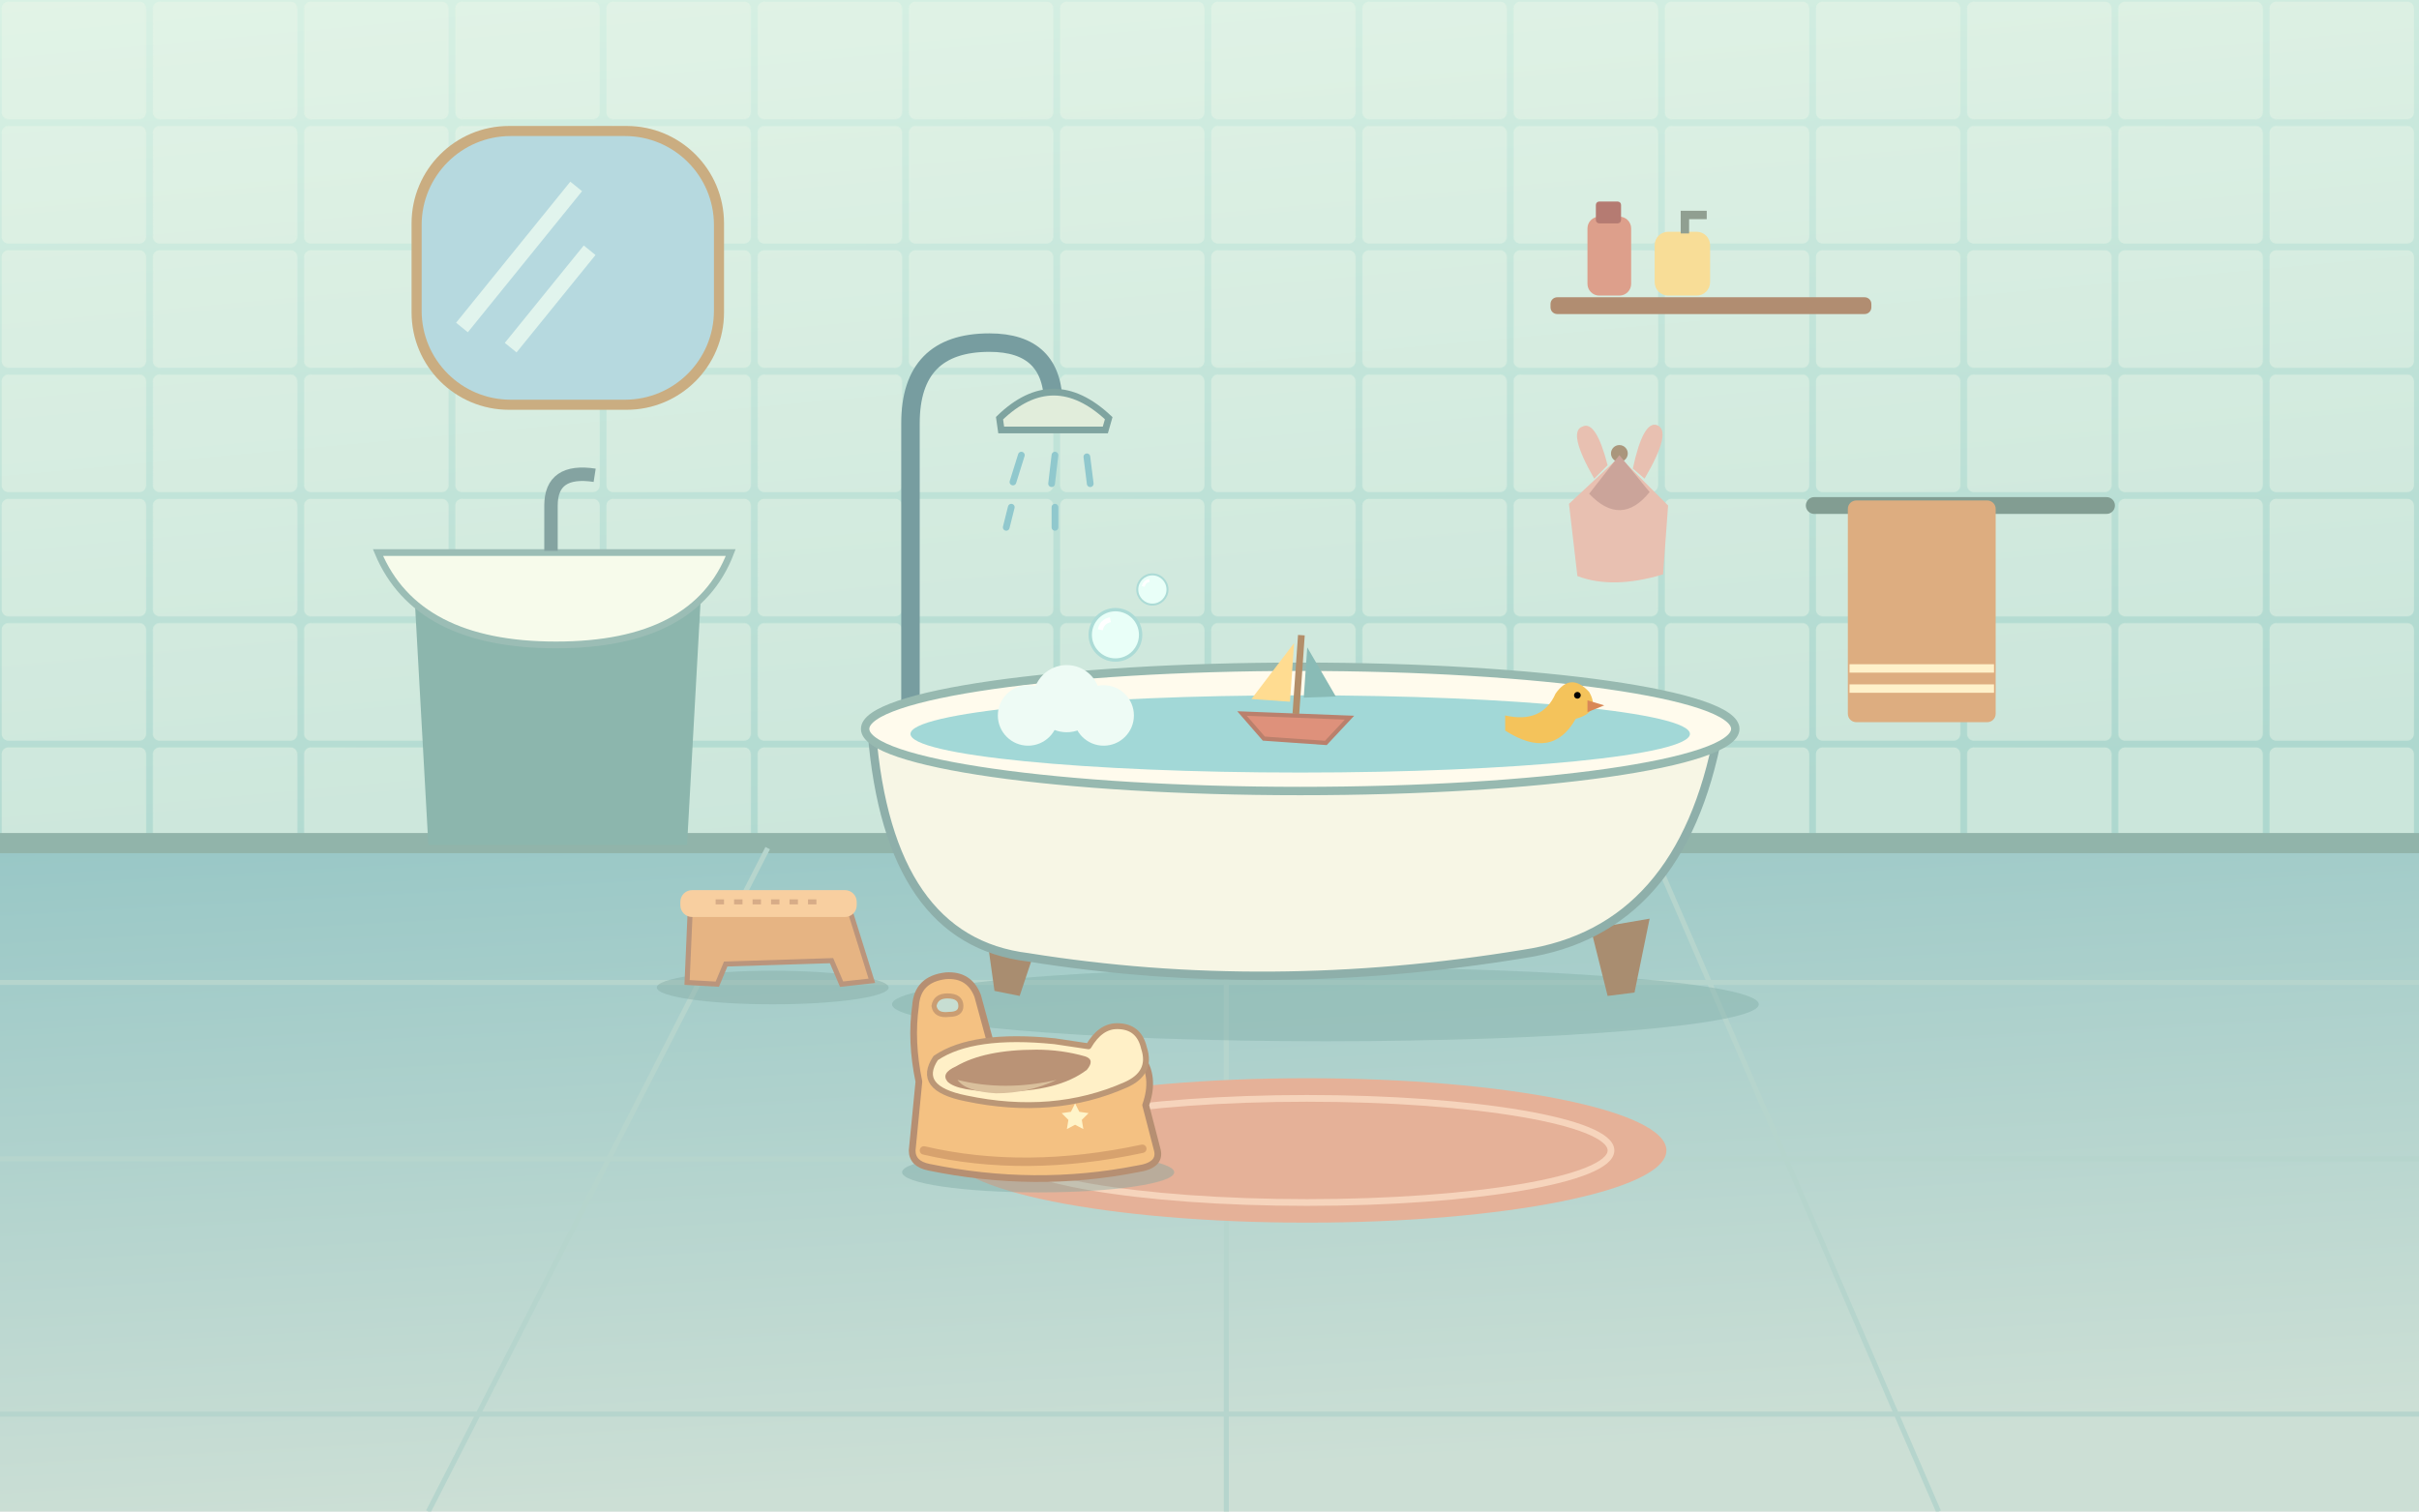
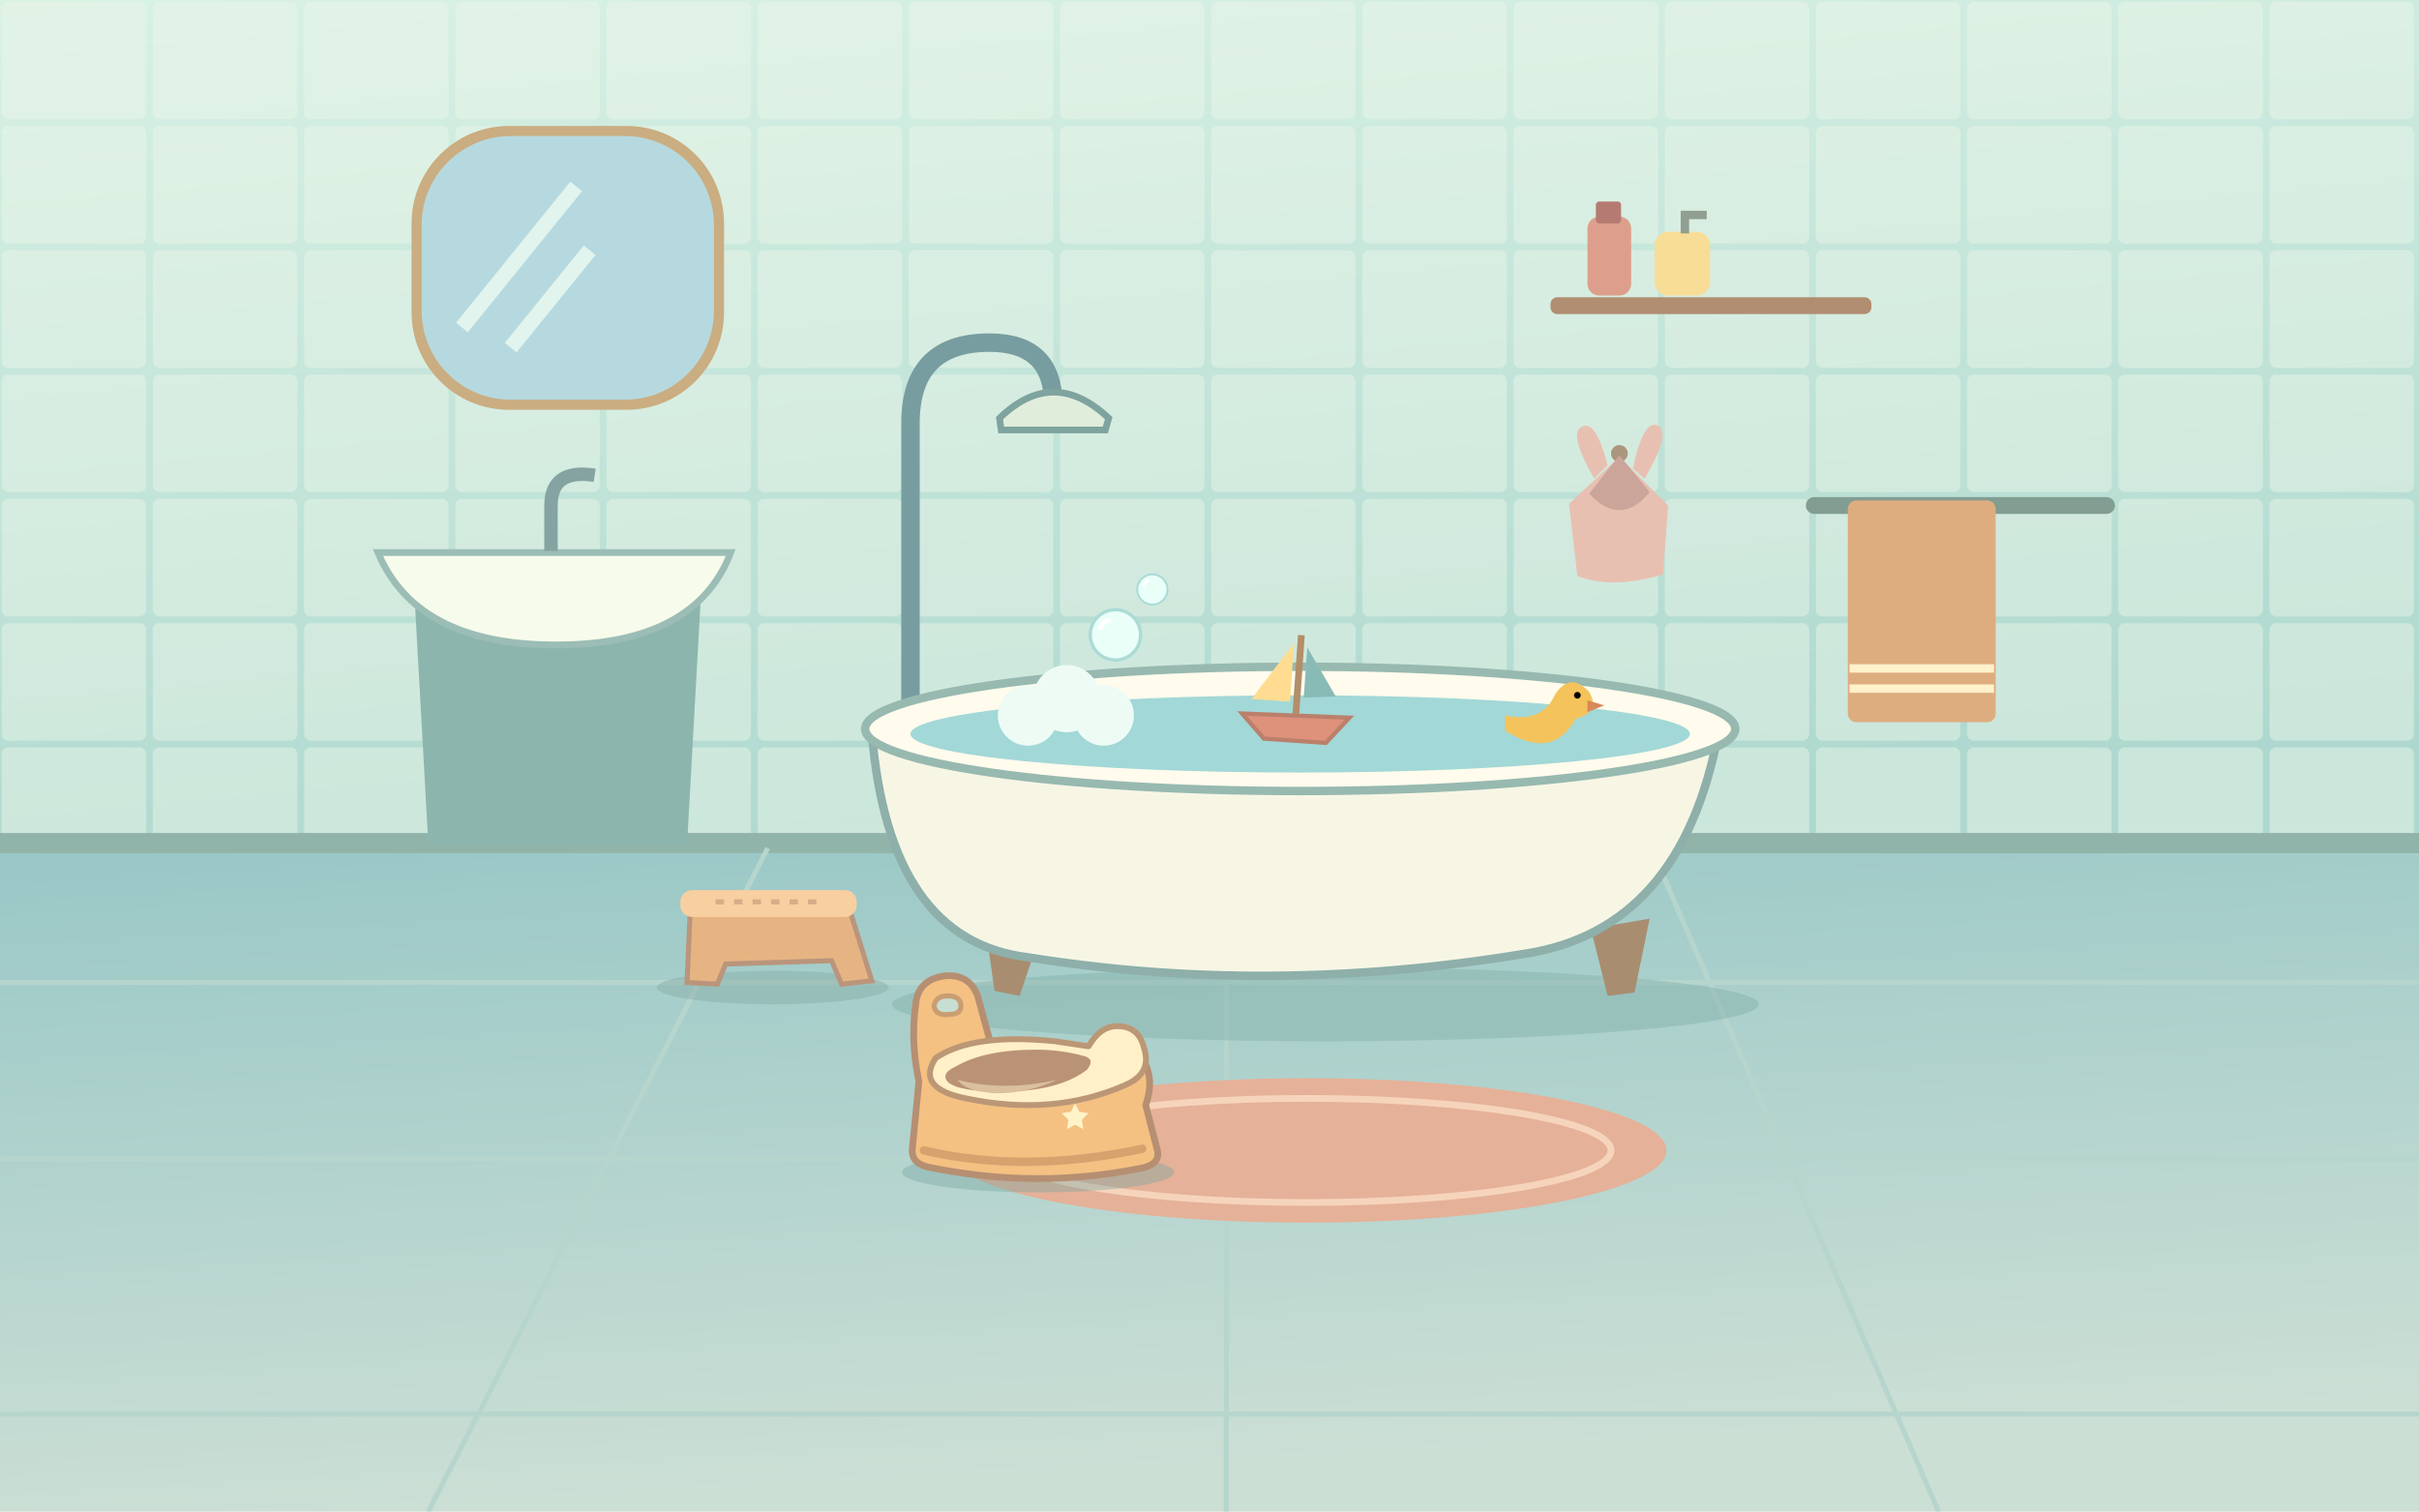
<svg xmlns="http://www.w3.org/2000/svg" preserveAspectRatio="xMidYMid slice" viewBox="0 0 1440 900">
  <defs>
    <linearGradient id="wall" x2=".25" y2="1">
      <stop stop-color="#d8f1e4" />
      <stop offset="1" stop-color="#aed8cf" />
    </linearGradient>
    <linearGradient id="floor" x2=".2" y2="1">
      <stop stop-color="#98c7c6" />
      <stop offset="1" stop-color="#ccdfd5" />
    </linearGradient>
    <pattern id="tile" width="90" height="74" patternUnits="userSpaceOnUse">
      <rect x="1" y="1" width="86" height="70" rx="4" fill="#edf7e8" opacity=".45" />
    </pattern>
    <g id="bubble" fill="#e9fff8" stroke="#acdbd6" stroke-width="2">
      <circle r="15" />
      <path d="M-9-3q1-5 6-6" fill="none" stroke="white" stroke-width="3" />
    </g>
  </defs>
  <rect width="1440" height="535" fill="url(#wall)" />
  <rect width="1440" height="501" fill="url(#tile)" />
-   <rect x="245" y="75" width="186" height="169" rx="58" fill="#caad81" />
-   <rect x="251" y="81" width="174" height="157" rx="53" fill="#b6d9df" />
-   <path d="m275 195 68-84m-39 96 47-58" fill="none" stroke="#e1f4ed" stroke-width="9" />
+   <g class="basin-fixture">
+     <rect x="245" y="75" width="186" height="169" rx="58" fill="#caad81" />
+     <rect x="251" y="81" width="174" height="157" rx="53" fill="#b6d9df" />
+     <path d="m275 195 68-84m-39 96 47-58" fill="none" stroke="#e1f4ed" stroke-width="9" />
+   </g>
  <rect x="923" y="177" width="191" height="10" rx="4" fill="#b18d71" />
  <rect x="945" y="129" width="26" height="47" rx="7" fill="#dd9f8b" />
  <rect x="950" y="120" width="15" height="13" rx="2" fill="#b57b72" />
  <rect x="985" y="138" width="33" height="38" rx="8" fill="#f8dd97" />
  <path d="M1003 139v-11h13" fill="none" stroke="#909f91" stroke-width="5" />
  <path d="M1080 301h174" stroke="#829d92" stroke-width="10" stroke-linecap="round" />
  <rect x="1100" y="298" width="88" height="132" rx="5" fill="#ddad80" />
  <path d="M1101 398h86m-86 12h86" stroke="#fff1ca" stroke-width="5" />
  <path d="M0 502h1440v398H0Z" fill="url(#floor)" />
  <path d="M0 502h1440" stroke="#91b4aa" stroke-width="12" />
  <path d="M0 585h1440M0 690h1440M0 842h1440m-710-337v395m-273-395L255 900m728-395 171 395" fill="none" stroke="#b6d5cd" stroke-width="3" />
-   <path d="m246 341 9 162h154l9-162" fill="#8cb6ad" />
-   <path d="M225 329h210q-21 55-104 55t-106-55Z" fill="#f7fbeb" stroke="#9bbdb5" stroke-width="4" />
-   <path d="M328 328v-27q0-22 26-18" fill="none" stroke="#84a3a1" stroke-width="8" />
+   <g class="basin-fixture">
+     <path d="m246 341 9 162h154l9-162" fill="#8cb6ad" />
+     <path d="M225 329h210q-21 55-104 55t-106-55Z" fill="#f7fbeb" stroke="#9bbdb5" stroke-width="4" />
+     <g class="tap-stream" display="none" fill="none" stroke-linecap="round">
+       <path d="M354 283v44" stroke="#6ec8d9" stroke-width="7" />
+       <path class="running-water" d="M353 283v44" stroke="#e5fcff" stroke-width="2.3" stroke-dasharray="5 8" />
+       <path d="m345 324 4 2m10 0 4-3" stroke="#8ac9cf" stroke-width="3" />
+     </g>
+     <path class="faucet" d="M328 328v-27q0-22 26-18" fill="none" stroke="#84a3a1" stroke-width="8" />
+   </g>
  <path d="M542 430V252q0-48 47-48 38 0 38 37" fill="none" stroke="#779da0" stroke-width="11" />
-   <path d="M595 249q32-31 65 0l-2 7h-62Z" fill="#e1eddb" stroke="#7fa4a0" stroke-width="4" />
-   <g class="shower" stroke="#90c8cd" stroke-linecap="round" stroke-width="4">
-     <path d="m608 271-5 16m25-16-2 17m21-16 2 16m-47 14-3 12m29-12v12" />
-   </g>
+   <path class="shower-head" d="M595 249q32-31 65 0l-2 7h-62Z" fill="#e1eddb" stroke="#7fa4a0" stroke-width="4" />
  <ellipse cx="789" cy="598" rx="258" ry="22" fill="#83afa9" opacity=".45" />
  <path d="m586 547 6 43 15 3 13-39m327-1 10 40 16-2 9-44" fill="#a98d70" />
  <path d="M519 436q10 124 93 134 143 23 295-2 94-14 116-132Z" fill="#f7f6e5" stroke="#8eafaa" stroke-width="5" />
  <ellipse cx="774" cy="434" rx="259" ry="37" fill="#fffbed" stroke="#97b9b0" stroke-width="5" />
  <ellipse cx="774" cy="437" rx="232" ry="23" fill="#a2d8d7" />
+   <g class="shower-stream" display="none" fill="none" stroke-linecap="round">
+     <g class="running-water" stroke="#71bed2" stroke-width="3.5" stroke-dasharray="10 16">
+       <path d="m607 261-34 162m46-162-16 155m27-155 6 151m5-151 29 161m-17-161 44 169" />
+     </g>
+     <g stroke="#c6f3f5" stroke-width="2.5" stroke-dasharray="3 11">
+       <path d="m612 263-22 150m46-151 19 145" />
+     </g>
+     <ellipse cx="629" cy="433" rx="56" ry="5" stroke="#e3f9f6" stroke-width="2.5" />
+   </g>
  <g fill="#eefbf5">
    <circle cx="612" cy="426" r="18" />
    <circle cx="635" cy="416" r="20" />
    <circle cx="657" cy="426" r="18" />
  </g>
  <g class="suds">
    <use href="#bubble" x="664" y="378" />
    <use href="#bubble" transform="translate(686 351) scale(.6)" />
  </g>
  <g class="duck">
    <path d="M896 426q22 5 30-13 9-13 20-1 7 12-8 16-14 25-42 7Z" fill="#f4c35b" />
    <circle cx="939" cy="414" r="2" />
    <path d="m945 417 10 3-10 4Z" fill="#d98857" />
  </g>
  <ellipse cx="778" cy="685" rx="214" ry="43" fill="#e5b198" />
  <ellipse cx="778" cy="685" rx="181" ry="31" fill="none" stroke="#f6d4bc" stroke-width="4" />
  <g transform="translate(460 553)">
    <ellipse cy="35" rx="69" ry="10" fill="#84aba5" opacity=".45" />
    <path d="m-49-14 93-3 15 48-18 2-6-14-63 2-5 12-18-1Z" fill="#e6b483" stroke="#ba957c" stroke-width="3" />
    <rect x="-55" y="-23" width="105" height="16" rx="7" fill="#f8cfa0" />
    <path d="M-34-16H28" stroke="#d7ac87" stroke-width="3" stroke-dasharray="5 6" />
  </g>
  <g transform="translate(615 650)" stroke-linecap="round" stroke-linejoin="round">
    <ellipse cx="3" cy="48" rx="81" ry="12" fill="#79a5a1" opacity=".4" />
    <path d="M-68-6q-5-24-2-45 1-16 18-18 14-1 19 12l9 33 53 5q22-18 35-2 9 12 3 29l7 27q2 9-12 11-61 12-124-1-10-2-10-10Z" fill="#f4c182" stroke="#b68f72" stroke-width="4" />
    <path d="M-59-51q1-6 8-6 8 0 8 6 0 5-7 5-8 1-9-5Z" fill="#c7ded2" stroke="#ca9d72" stroke-width="3" />
    <path d="M-58-20q22-15 71-10l20 3q7-12 17-12 13 0 16 13 5 15-11 22-43 19-95 8-30-6-18-24Z" fill="#fff0c7" stroke="#bb9776" stroke-width="3.5" />
    <path d="M-46-15q17-10 48-10 15 0 29 4 6 2 1 8-17 13-51 13-26 0-32-6-4-5 5-9Z" fill="#ba9376" />
    <path d="M-45-7q28 7 59 0-17 8-36 8-18-1-23-8Z" fill="#dac09c" />
    <path d="M-65 35q60 14 130-1" fill="none" stroke="#d7a26e" stroke-width="5" />
    <path d="m25 7 2.5 5 5.5.8-4 4 .9 5.5-4.9-2.6-4.9 2.6.9-5.5-4-4 5.5-.8Z" fill="#fff4c9" />
  </g>
  <g transform="translate(770 431) rotate(4)">
    <path d="m-31-4 64-2-13 16h-37Z" fill="#de917b" stroke="#ba806c" stroke-width="2.5" />
    <path d="M1-6v-47" stroke="#b38e69" stroke-width="4" />
    <path d="m-3-48-23 35h23Z" fill="#ffdc91" />
    <path d="m5-46 19 28-19 2Z" fill="#89bbb6" />
  </g>
  <g transform="translate(964 275)">
    <circle cy="-5" r="5" fill="#aa967c" />
    <path d="m0-3-30 28 5 43q21 8 51-1l3-41Z" fill="#e8c0b1" />
    <path d="m0-4-18 23q19 20 36-1Z" fill="#cba49a" />
    <path d="M-15 10q-16-28-7-31 8-4 15 23m15 2q6-28 14-26 10 3-7 32" fill="#e8c0b1" />
  </g>
</svg>
